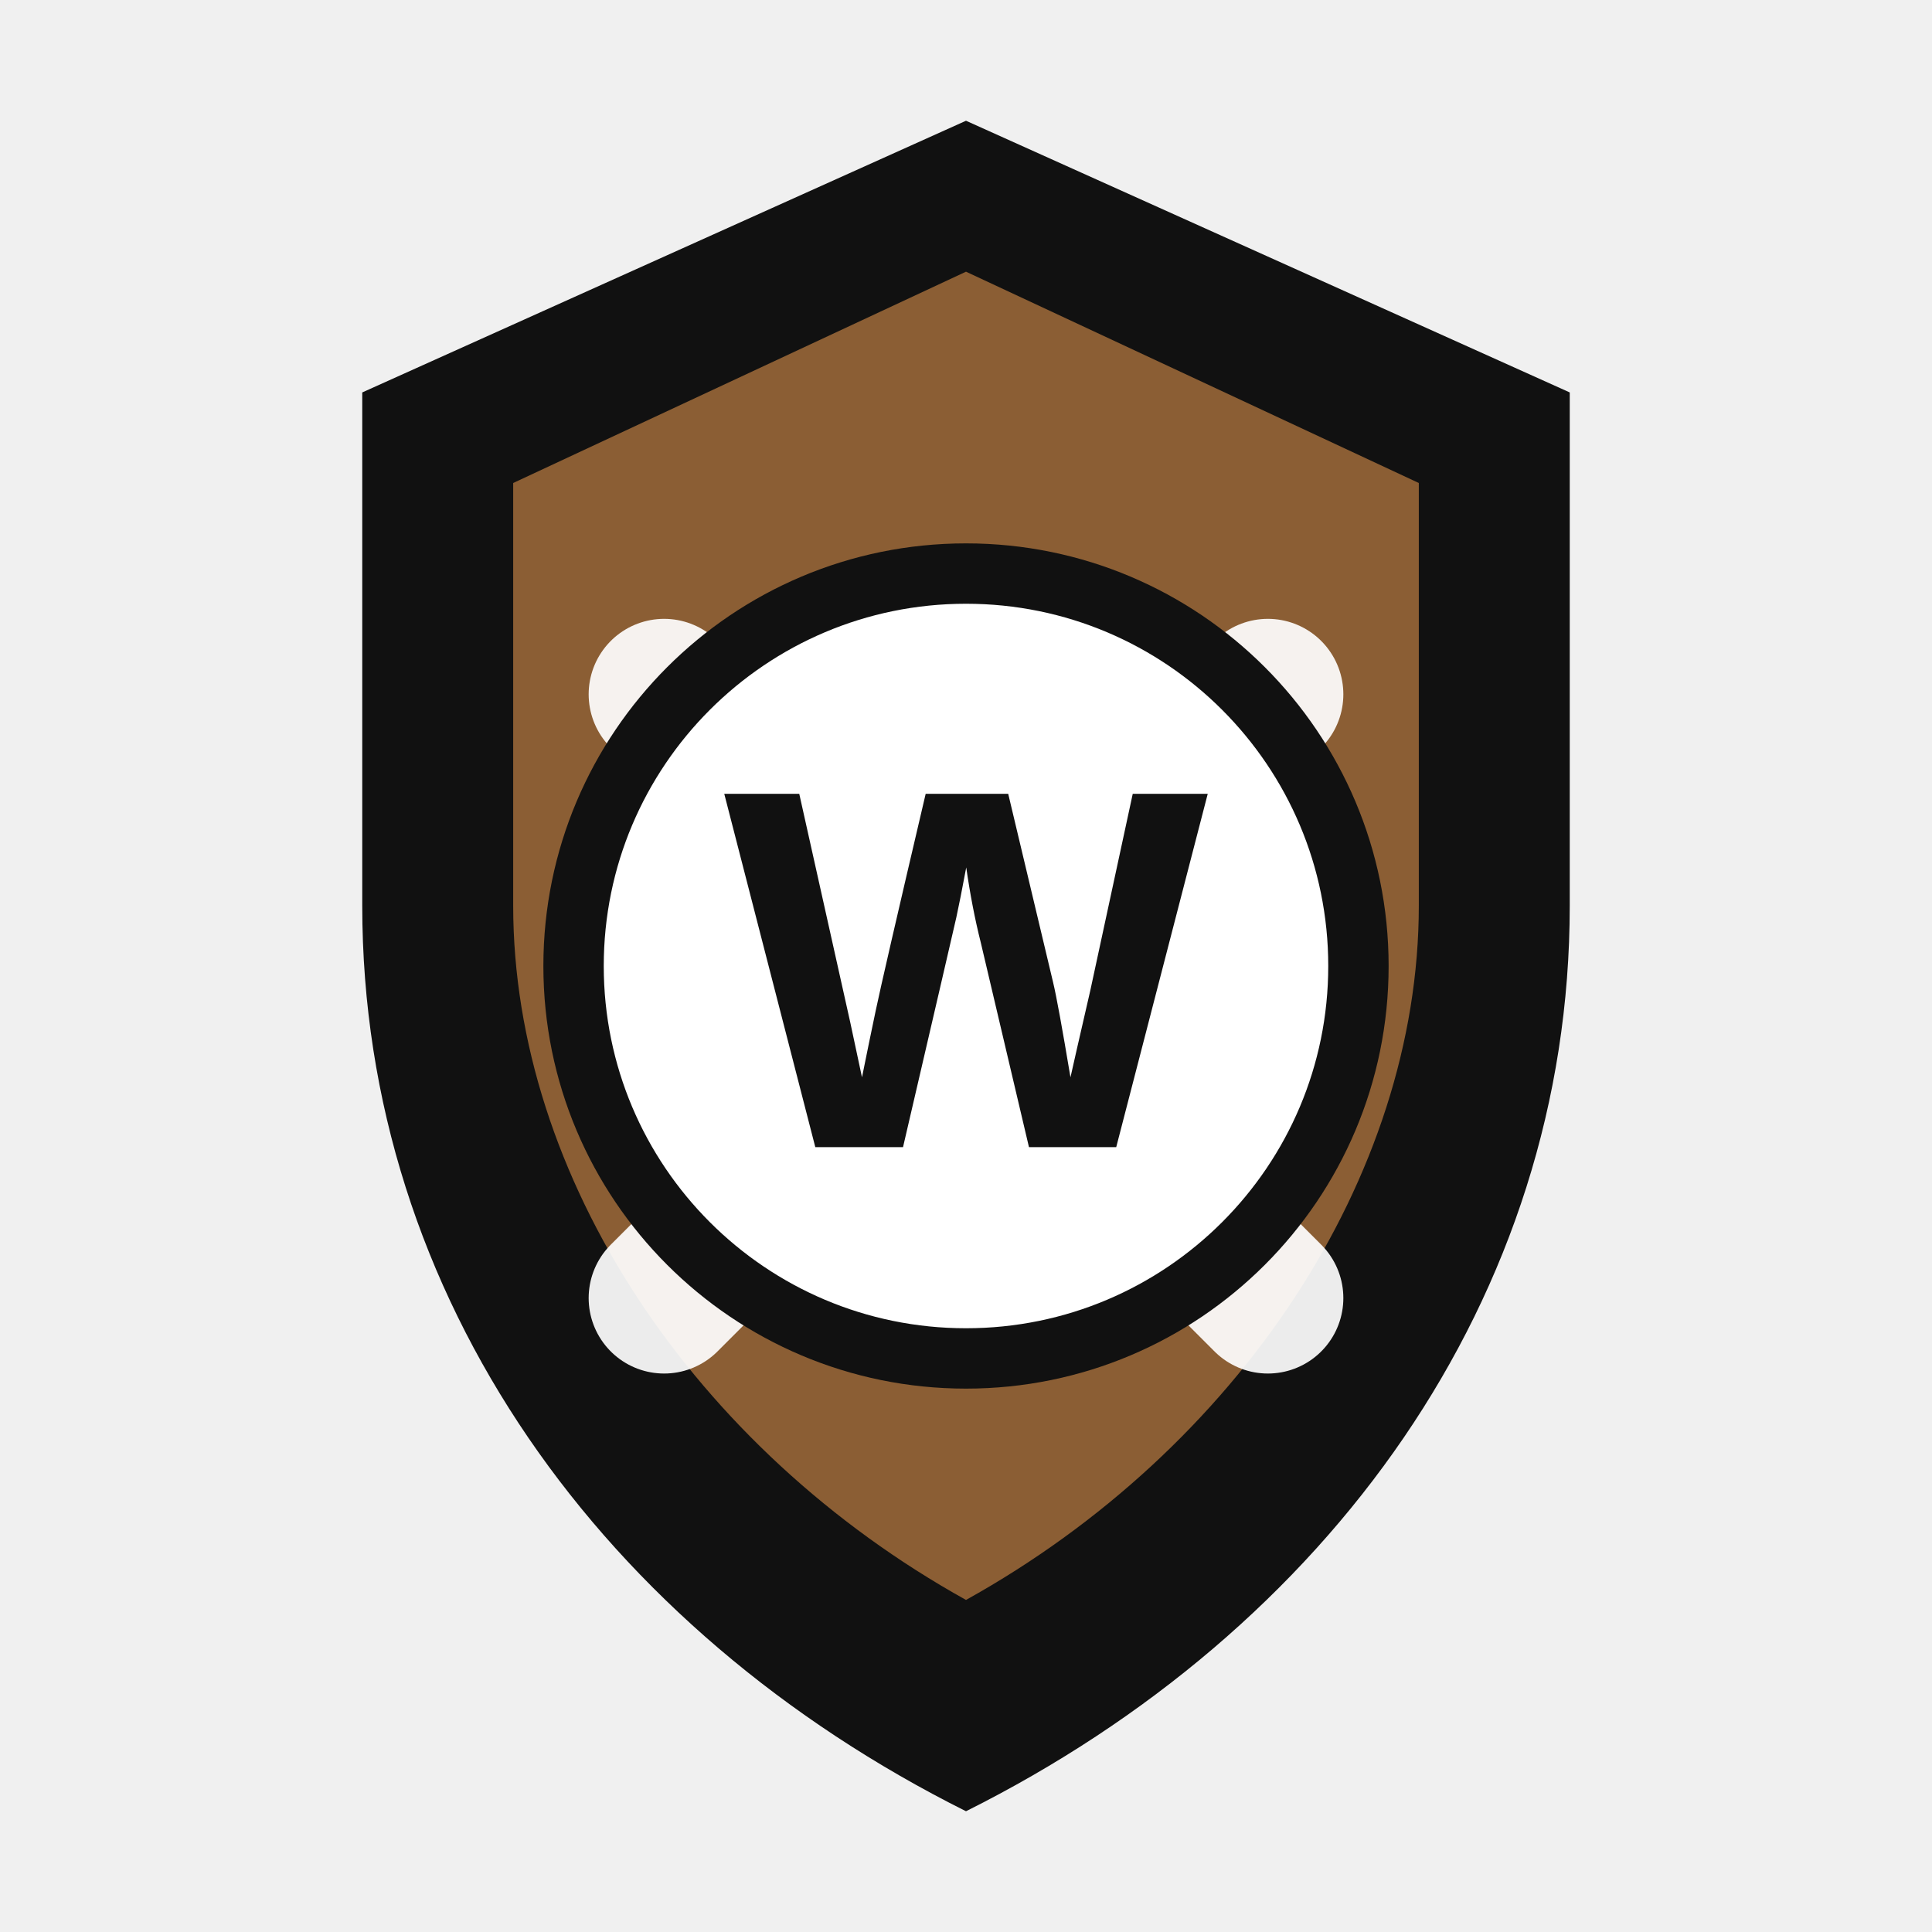
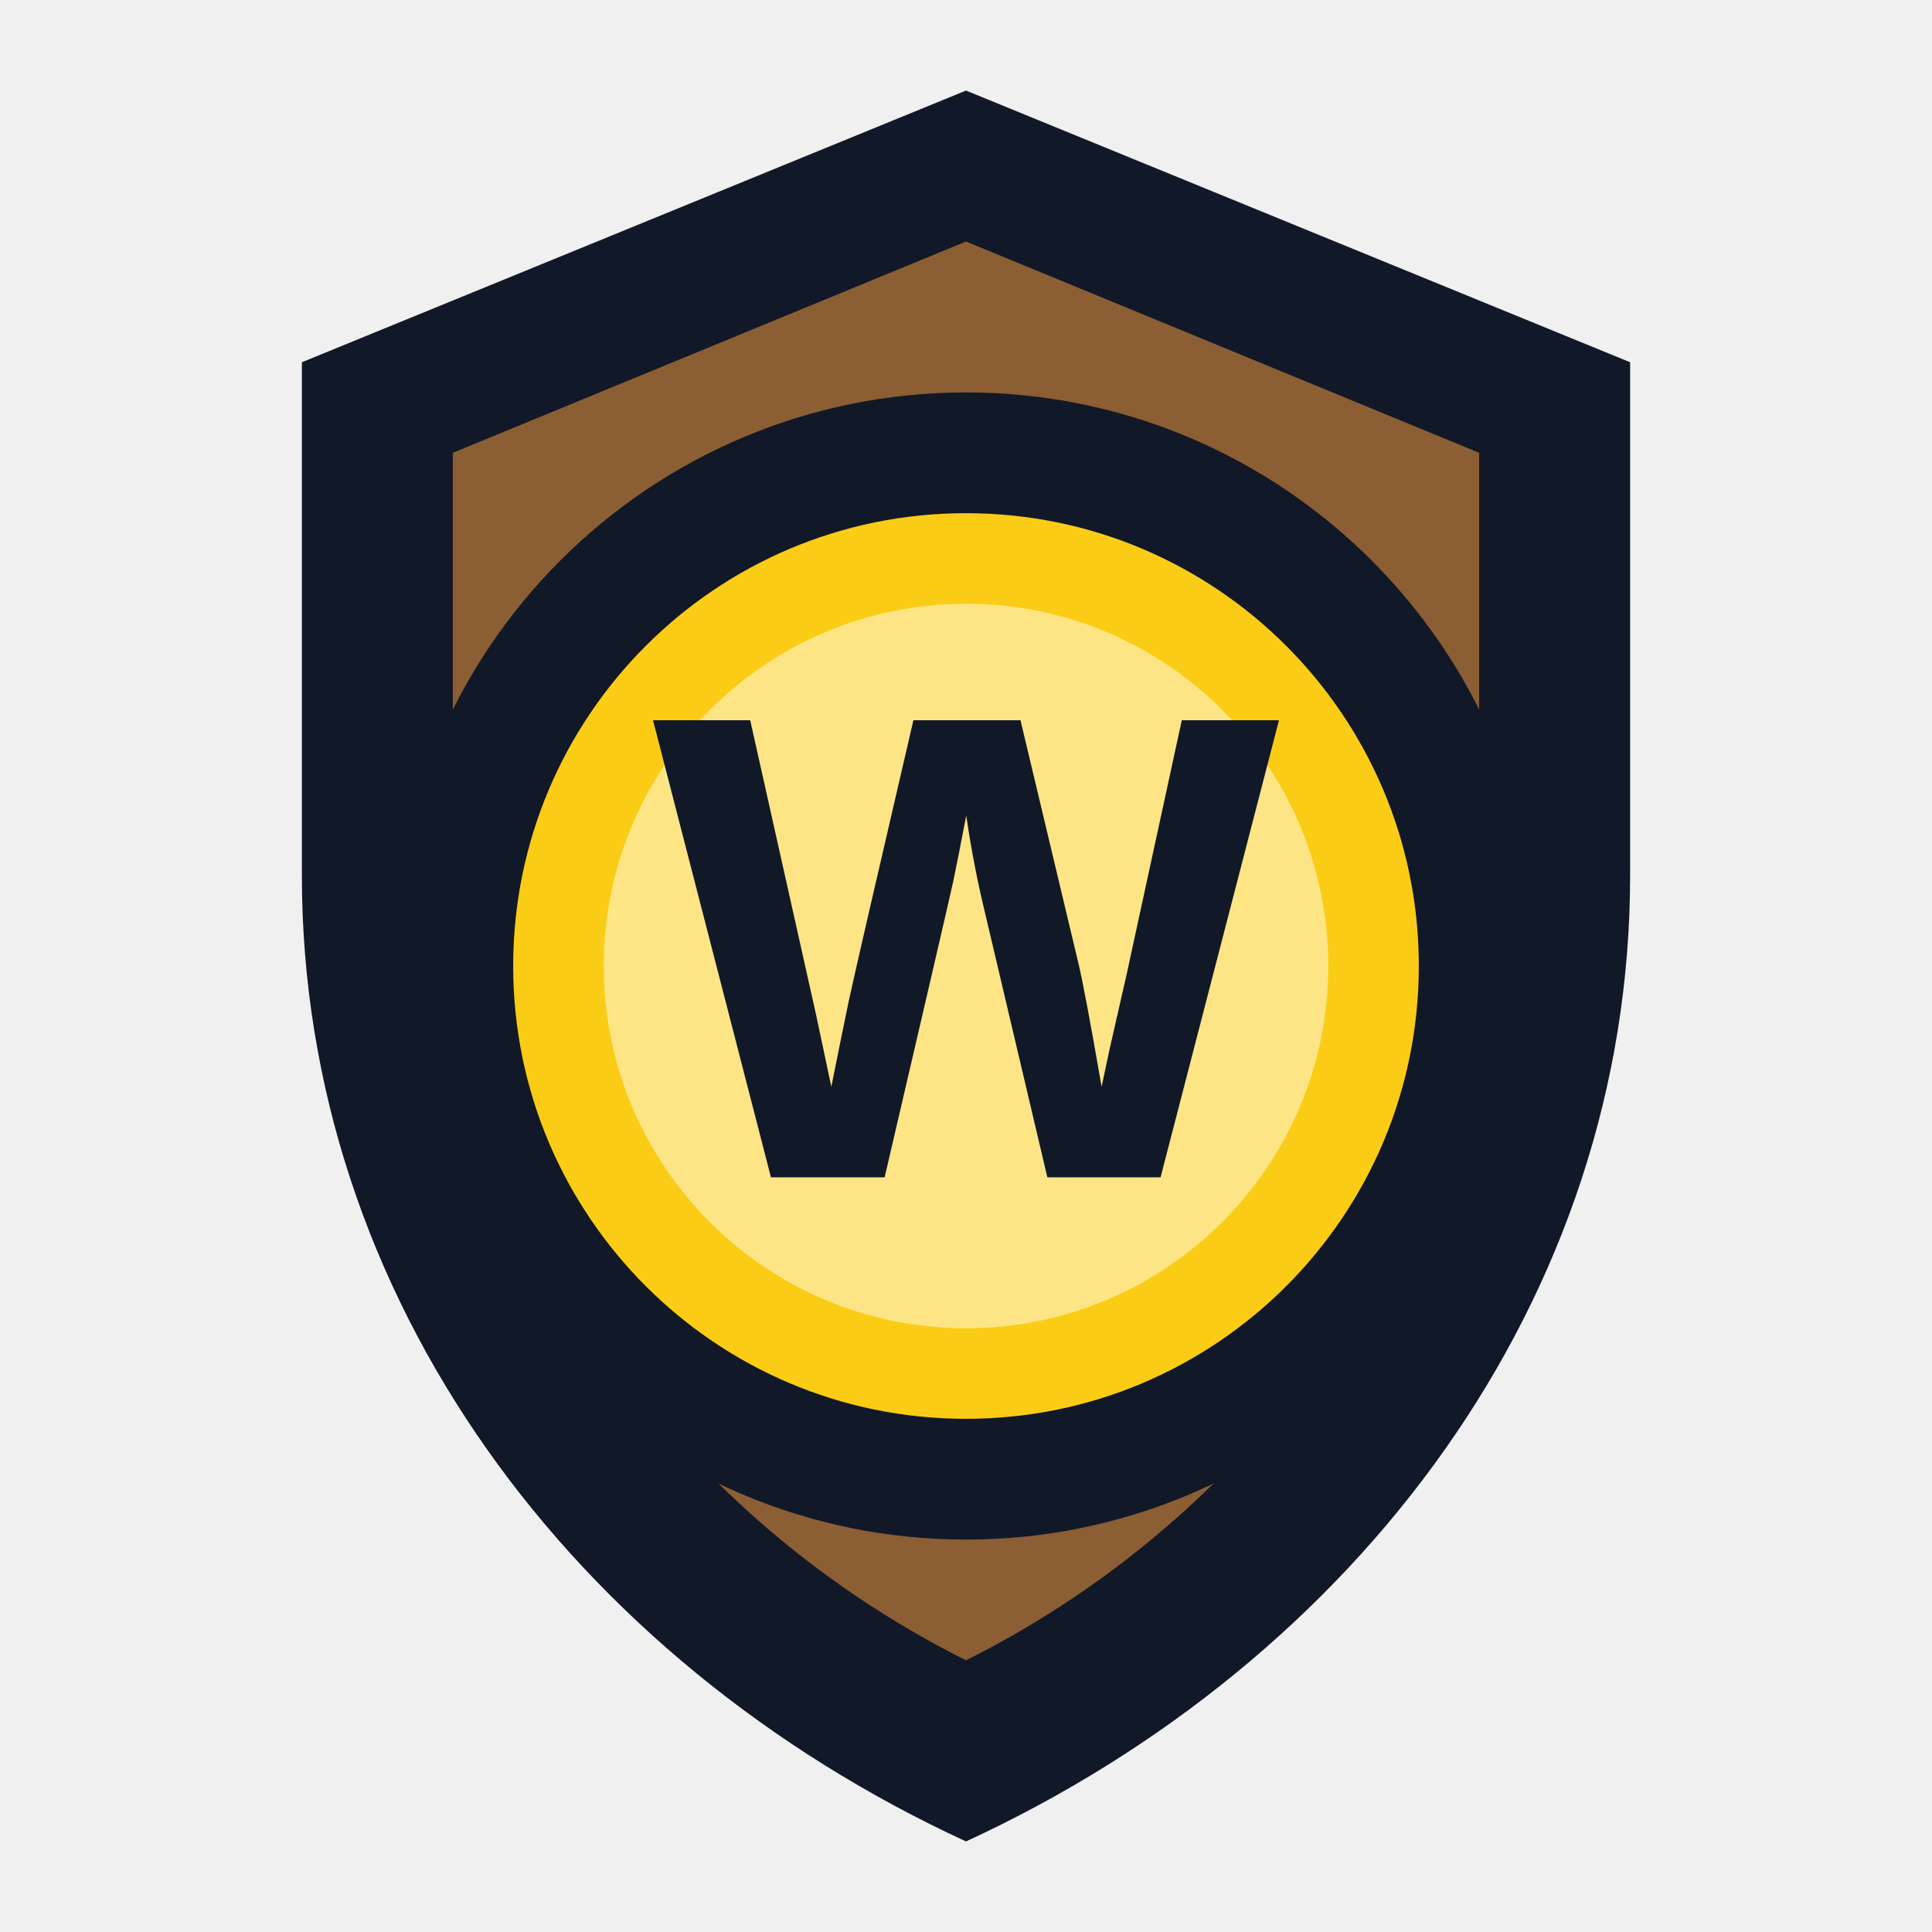
- <svg xmlns="http://www.w3.org/2000/svg" viewBox="0 0 64 64" role="img" aria-label="weasel trap kill badge marker">
-   <path d="M32 4 L52 13 V30 C52 43 44 54 32 60 C20 54 12 43 12 30 V13 Z" fill="#111111" />
-   <path d="M32 9 L47 16 V30 C47 39 41 48 32 53 C23 48 17 39 17 30 V16 Z" fill="#8b5e34" />
-   <path d="M22 43 L42 23 M42 43 L22 23" stroke="#ffffff" stroke-width="5" stroke-linecap="round" opacity="0.92" />
-   <circle cx="32" cy="32" r="13" fill="#ffffff" stroke="#111111" stroke-width="2" />
-   <text x="32" y="38" text-anchor="middle" font-family="Arial, sans-serif" font-size="17" font-weight="900" fill="#111111">W</text>
+ <svg xmlns="http://www.w3.org/2000/svg" viewBox="0 0 64 64" width="64" height="64" role="img" aria-label="Trap kill W">
+   <path d="M32 3 L54 12 V29 C54 43 45 55 32 61 C19 55 10 43 10 29 V12 Z" fill="#111827" />
+   <path d="M32 8 L49 15 V29 C49 40 42 50 32 55 C22 50 15 40 15 29 V15 Z" fill="#8b5e34" />
+   <path d="M22 20 L42 40 M42 20 L22 40" stroke="#111827" stroke-width="6" stroke-linecap="round" opacity="0.55" />
+   <circle cx="32" cy="32" r="17" fill="#facc15" stroke="#111827" stroke-width="4" />
+   <circle cx="32" cy="32" r="12" fill="#fde68a" opacity="0.95" />
+   <text x="32" y="39" text-anchor="middle" font-family="Arial, Helvetica, sans-serif" font-size="22" font-weight="900" fill="#111827">W</text>
</svg>
